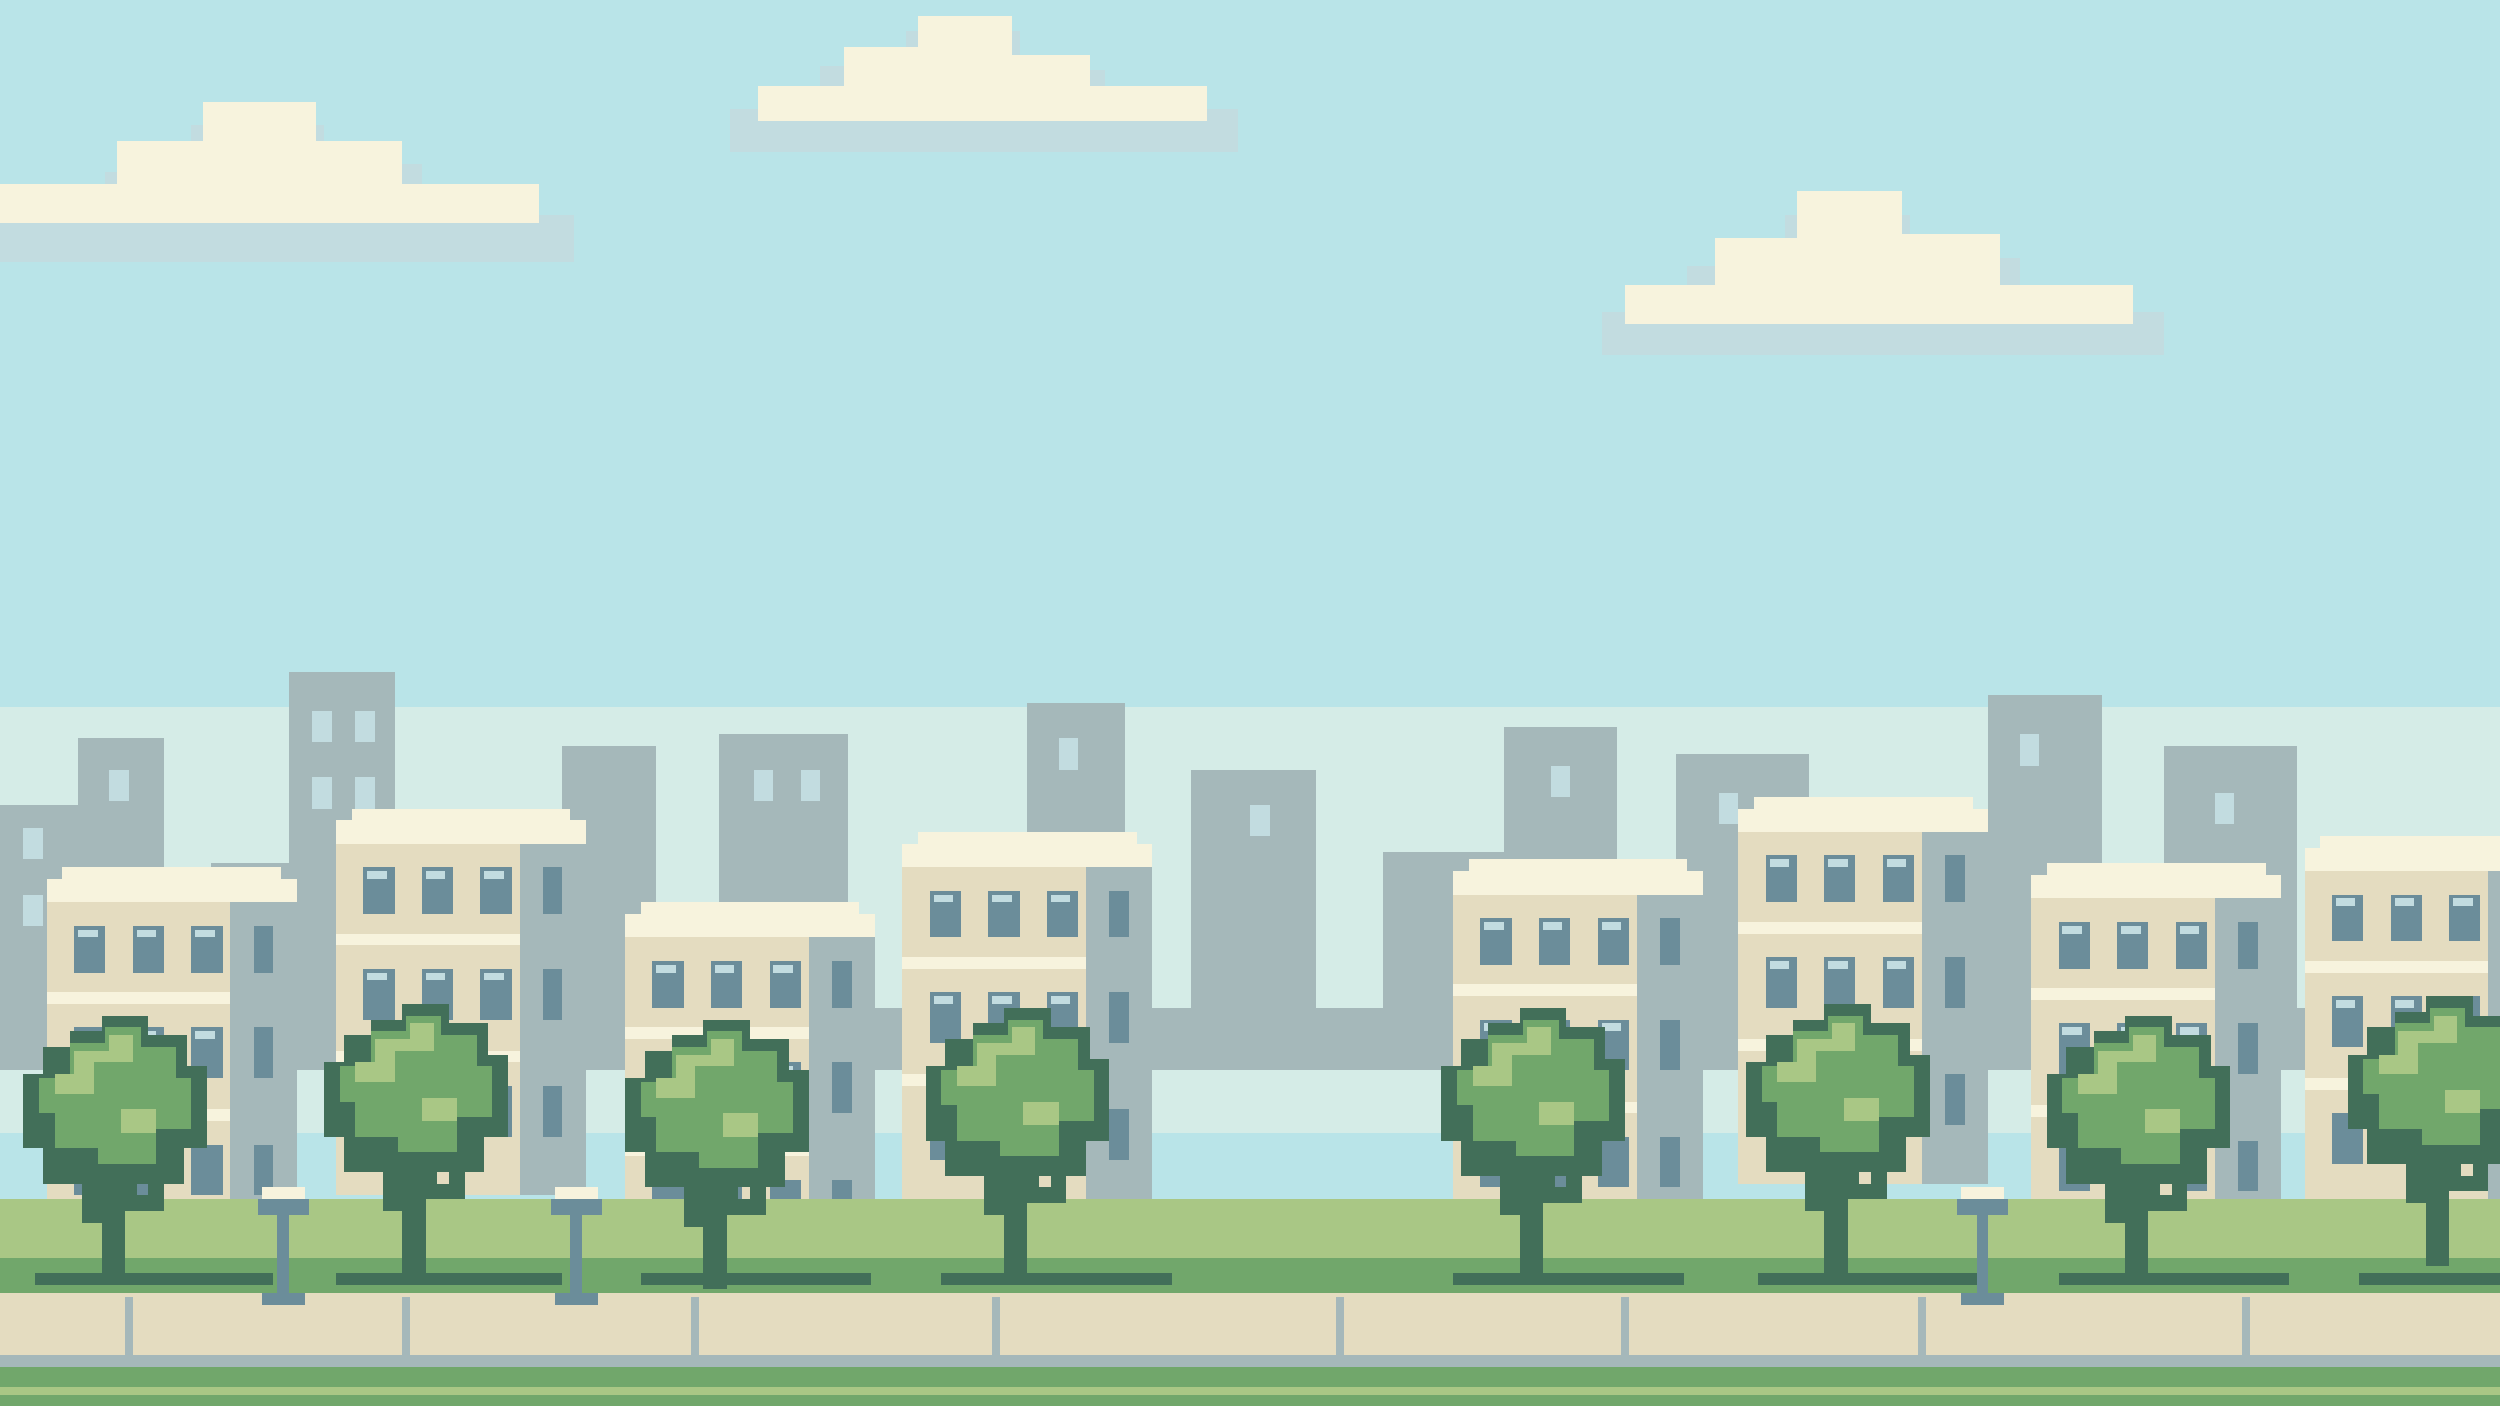
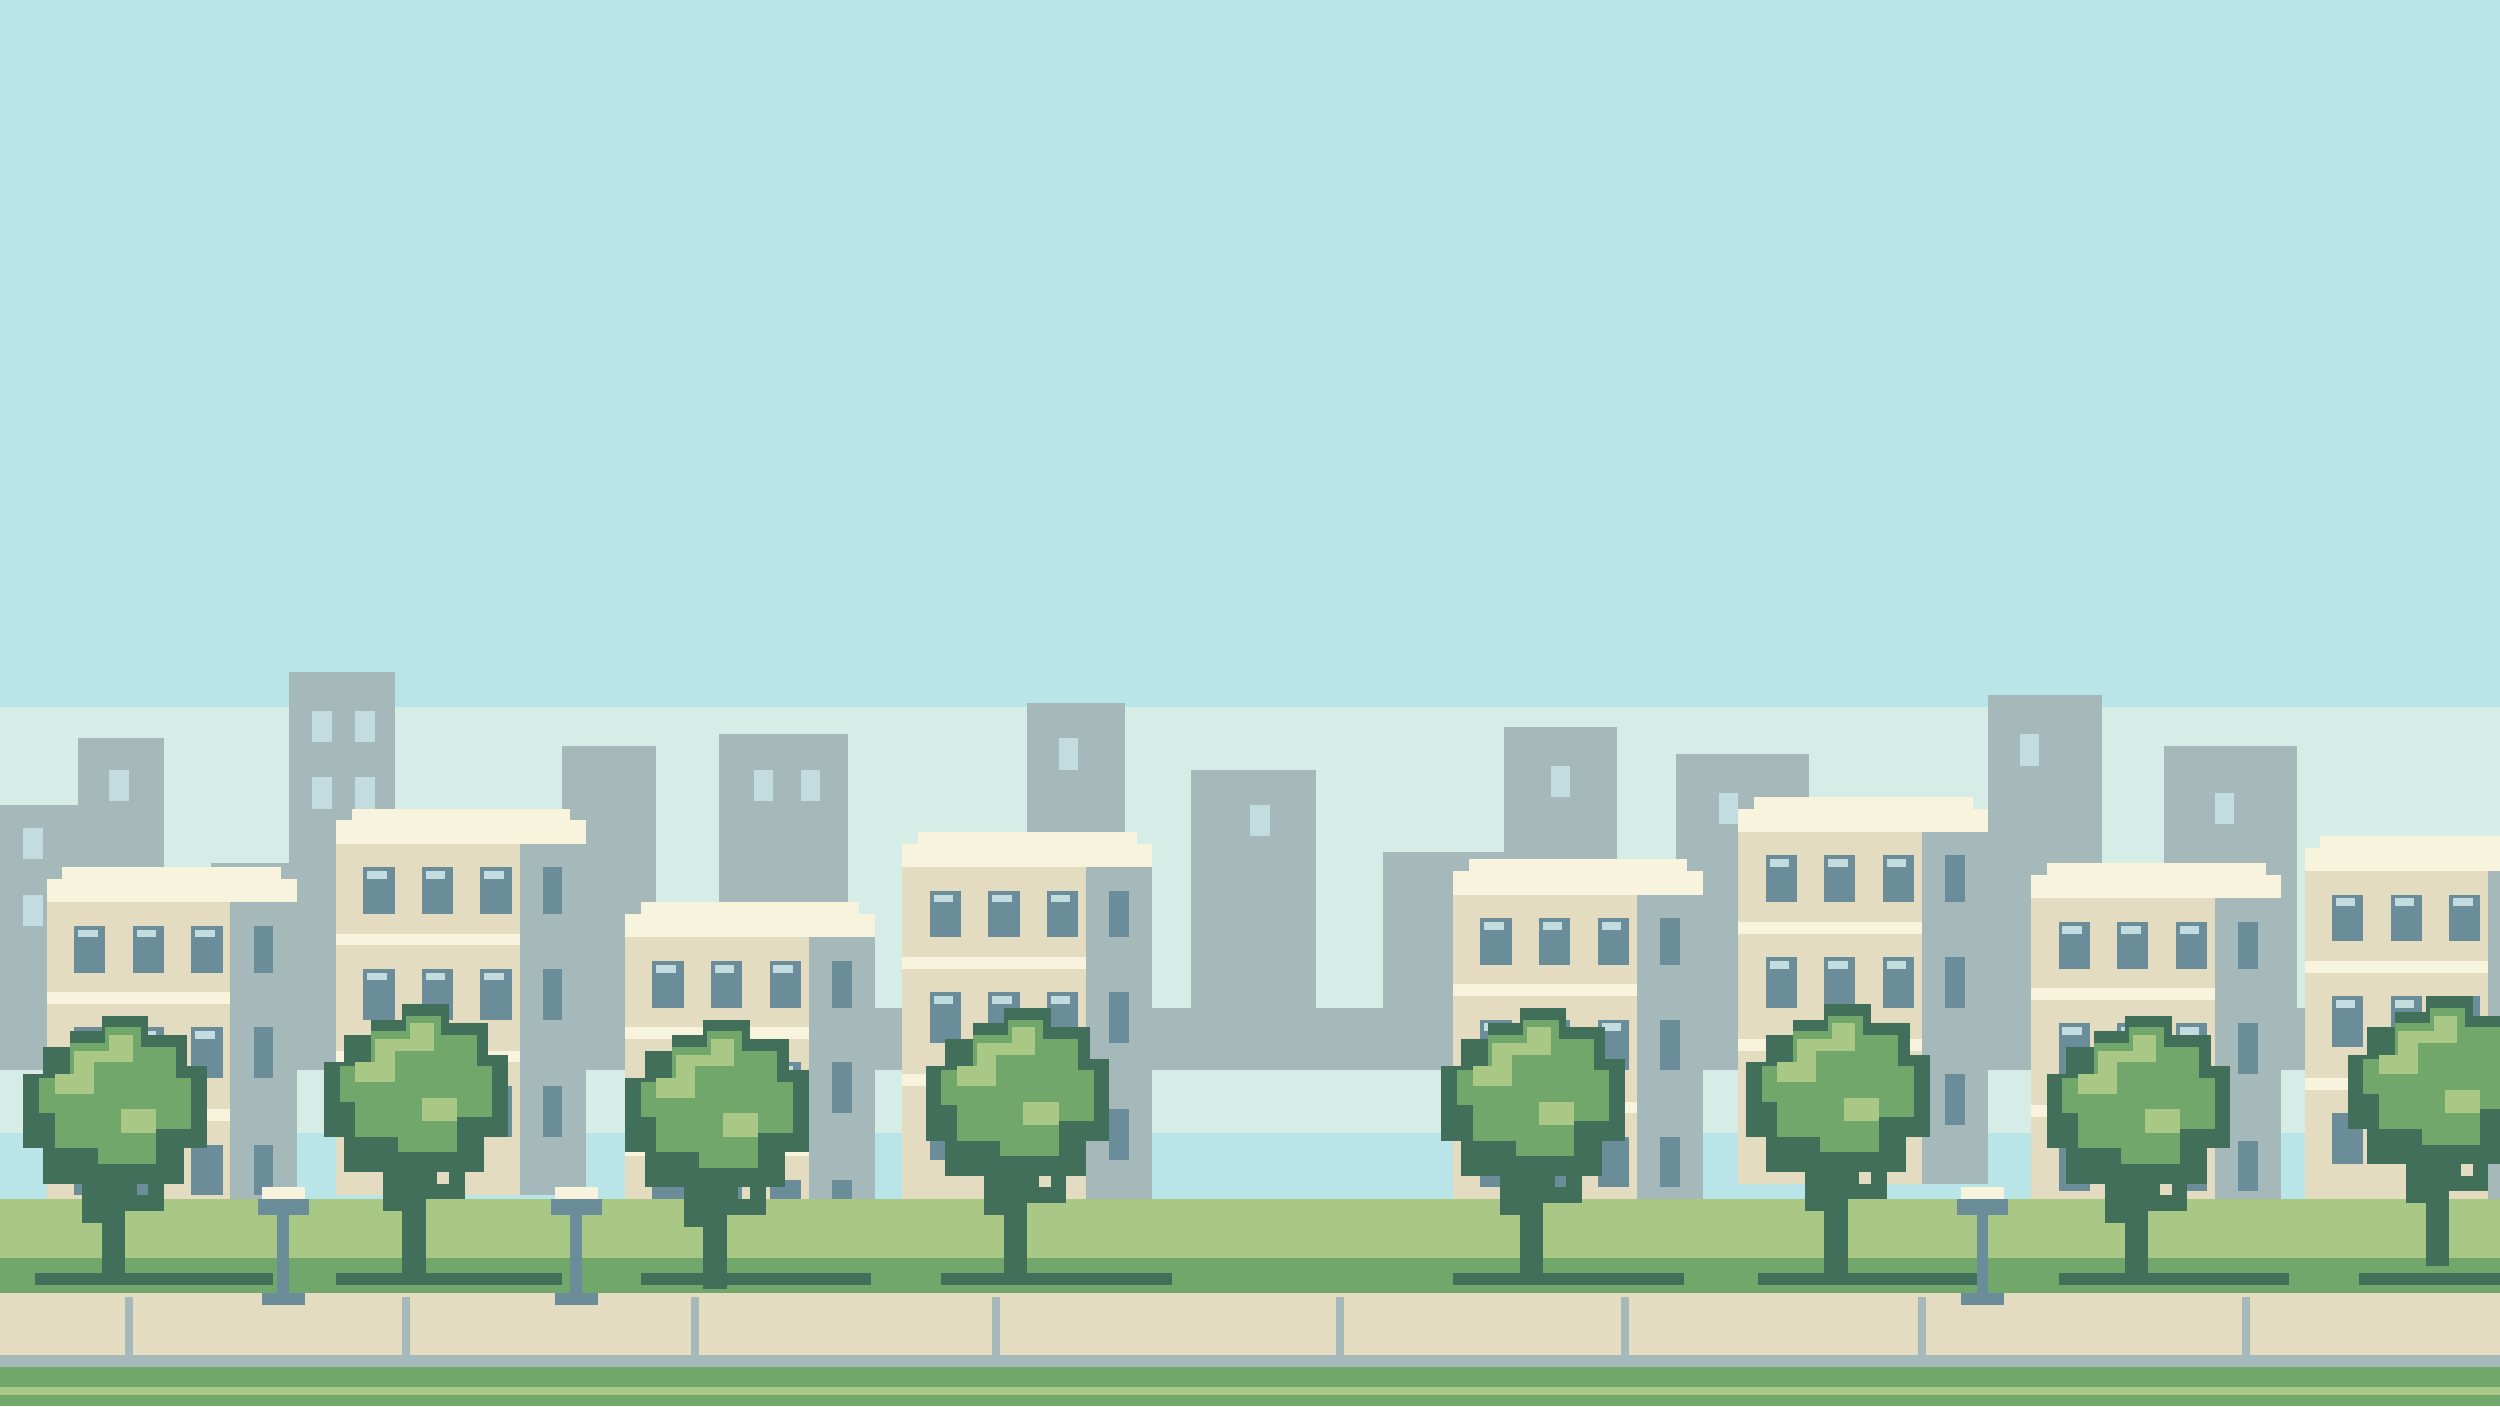
<svg xmlns="http://www.w3.org/2000/svg" width="640" height="360" viewBox="0 0 640 360" shape-rendering="crispEdges" aria-hidden="true">
  <defs>
    <g id="civic">
      <path fill="#a5b8ba" d="M0 9h64v90H0z" />
      <path fill="#e4dcc0" d="M0 9h47v90H0z" />
      <path fill="#f7f3dd" d="M0 3h64v6H0zm4-3h56v3H4zM0 32h47v3H0zm0 30h47v3H0z" />
      <path fill="#6b8d9a" d="M7 15h8v12H7zm15 0h8v12h-8zm15 0h8v12h-8zm16 0h5v12h-5zM7 41h8v13H7zm15 0h8v13h-8zm15 0h8v13h-8zm16 0h5v13h-5zM7 71h8v13H7zm15 0h8v13h-8zm15 0h8v13h-8zm16 0h5v13h-5z" />
      <path fill="#c2dce0" d="M8 16h5v2H8zm15 0h5v2h-5zm15 0h5v2h-5zm-30 26h5v2H8zm15 0h5v2h-5zm15 0h5v2h-5z" />
    </g>
    <g id="tree">
      <path fill="#426f59" d="M21 35h5v34h-6V53h-5v-5h6zm5 11h6v-7h4v11H26z" />
      <path fill="#426f59" d="M12 4h8V0h12v5h10v8h5v21h-6v9H29v5H15v-5H5v-9H0V15h5V8h7z" />
      <path fill="#71a76b" d="M12 7h9V3h9v5h9v8h4v13h-9v9H19v-4H8V25H4V16h8z" />
      <path fill="#a9c785" d="M13 9h9V5h6v7H18v8H8v-5h5zm12 15h9v6h-9z" />
    </g>
  </defs>
  <path fill="#b9e4e8" d="M0 0h640v360H0z" />
  <path fill="#d5ece7" d="M0 181h640v109H0z" />
-   <path fill="#c2dce0" d="M0 55h27V44h22V32h34v10h25v13h39v12H0zm187-27h23V17h22V8h29v10h22v10h34v11H187zm223 52h22V68h25V55h32v11h28v14h37v11H410z" />
-   <path fill="#f7f3dd" d="M0 47h30V36h22V26h29v10h22v11h35v10H0zm194-25h22V12h19V4h24v10h20v8h30v9H194zm222 51h23V61h21V49h27v11h25v13h34v10H416z" />
  <path fill="#a5b8ba" d="M0 274V206h20v-17h22v69h12v-37h20v-49h27v86h14v-42h29v-25h24v67h16v-70h33v70h16v-34h30v-44h25v78h17v-61h32v61h17v-40h31v-32h29v72h15v-65h34v65h17v-39h29v-41h29v80h16v-67h34v67h15v-40h28v56z" />
  <path fill="#c2dce0" d="M6 212h5v8H6zm0 17h5v8H6zm22-32h5v8h-5zm52-15h5v8h-5zm11 0h5v8h-5zm-11 17h5v8h-5zm11 0h5v8h-5zm102-2h5v8h-5zm12 0h5v8h-5zm66-8h5v8h-5zm49 17h5v8h-5zm77-10h5v8h-5zm43 7h5v8h-5zm77-15h5v8h-5zm50 15h5v8h-5z" />
  <use href="#civic" x="12" y="222" />
  <use href="#civic" x="86" y="207" />
  <use href="#civic" x="160" y="231" />
  <use href="#civic" x="231" y="213" />
  <use href="#civic" x="372" y="220" />
  <use href="#civic" x="445" y="204" />
  <use href="#civic" x="520" y="221" />
  <use href="#civic" x="590" y="214" />
  <path fill="#a9c785" d="M0 307h640v53H0z" />
  <path fill="#71a76b" d="M0 322h640v38H0z" />
  <path fill="#e4dcc0" d="M0 331h640v19H0z" />
  <path fill="#a5b8ba" d="M0 347h640v3H0zM32 332h2v15h-2zm71 0h2v15h-2zm74 0h2v15h-2zm77 0h2v15h-2zm88 0h2v15h-2zm73 0h2v15h-2zm76 0h2v15h-2zm83 0h2v15h-2z" />
  <path fill="#426f59" d="M9 326h61v3H9zm77 0h58v3H86zm78 0h59v3h-59zm77 0h59v3h-59zm131 0h59v3h-59zm78 0h59v3h-59zm77 0h59v3h-59zm77 0h36v3h-36z" />
  <use href="#tree" x="6" y="260" />
  <use href="#tree" x="83" y="257" />
  <use href="#tree" x="160" y="261" />
  <use href="#tree" x="237" y="258" />
  <use href="#tree" x="369" y="258" />
  <use href="#tree" x="447" y="257" />
  <use href="#tree" x="524" y="260" />
  <use href="#tree" x="601" y="255" />
  <path fill="#6b8d9a" d="M71 311h3v21h-3zm-4 20h11v3H67zm-1-24h13v4H66zm80 4h3v21h-3zm-4 20h11v3h-11zm-1-24h13v4h-13zm365 4h3v21h-3zm-4 20h11v3h-11zm-1-24h13v4h-13z" />
  <path fill="#f7f3dd" d="M67 304h11v3H67zm75 0h11v3h-11zm360 0h11v3h-11z" />
  <path fill="#a9c785" d="M0 355h640v2H0z" />
</svg>
